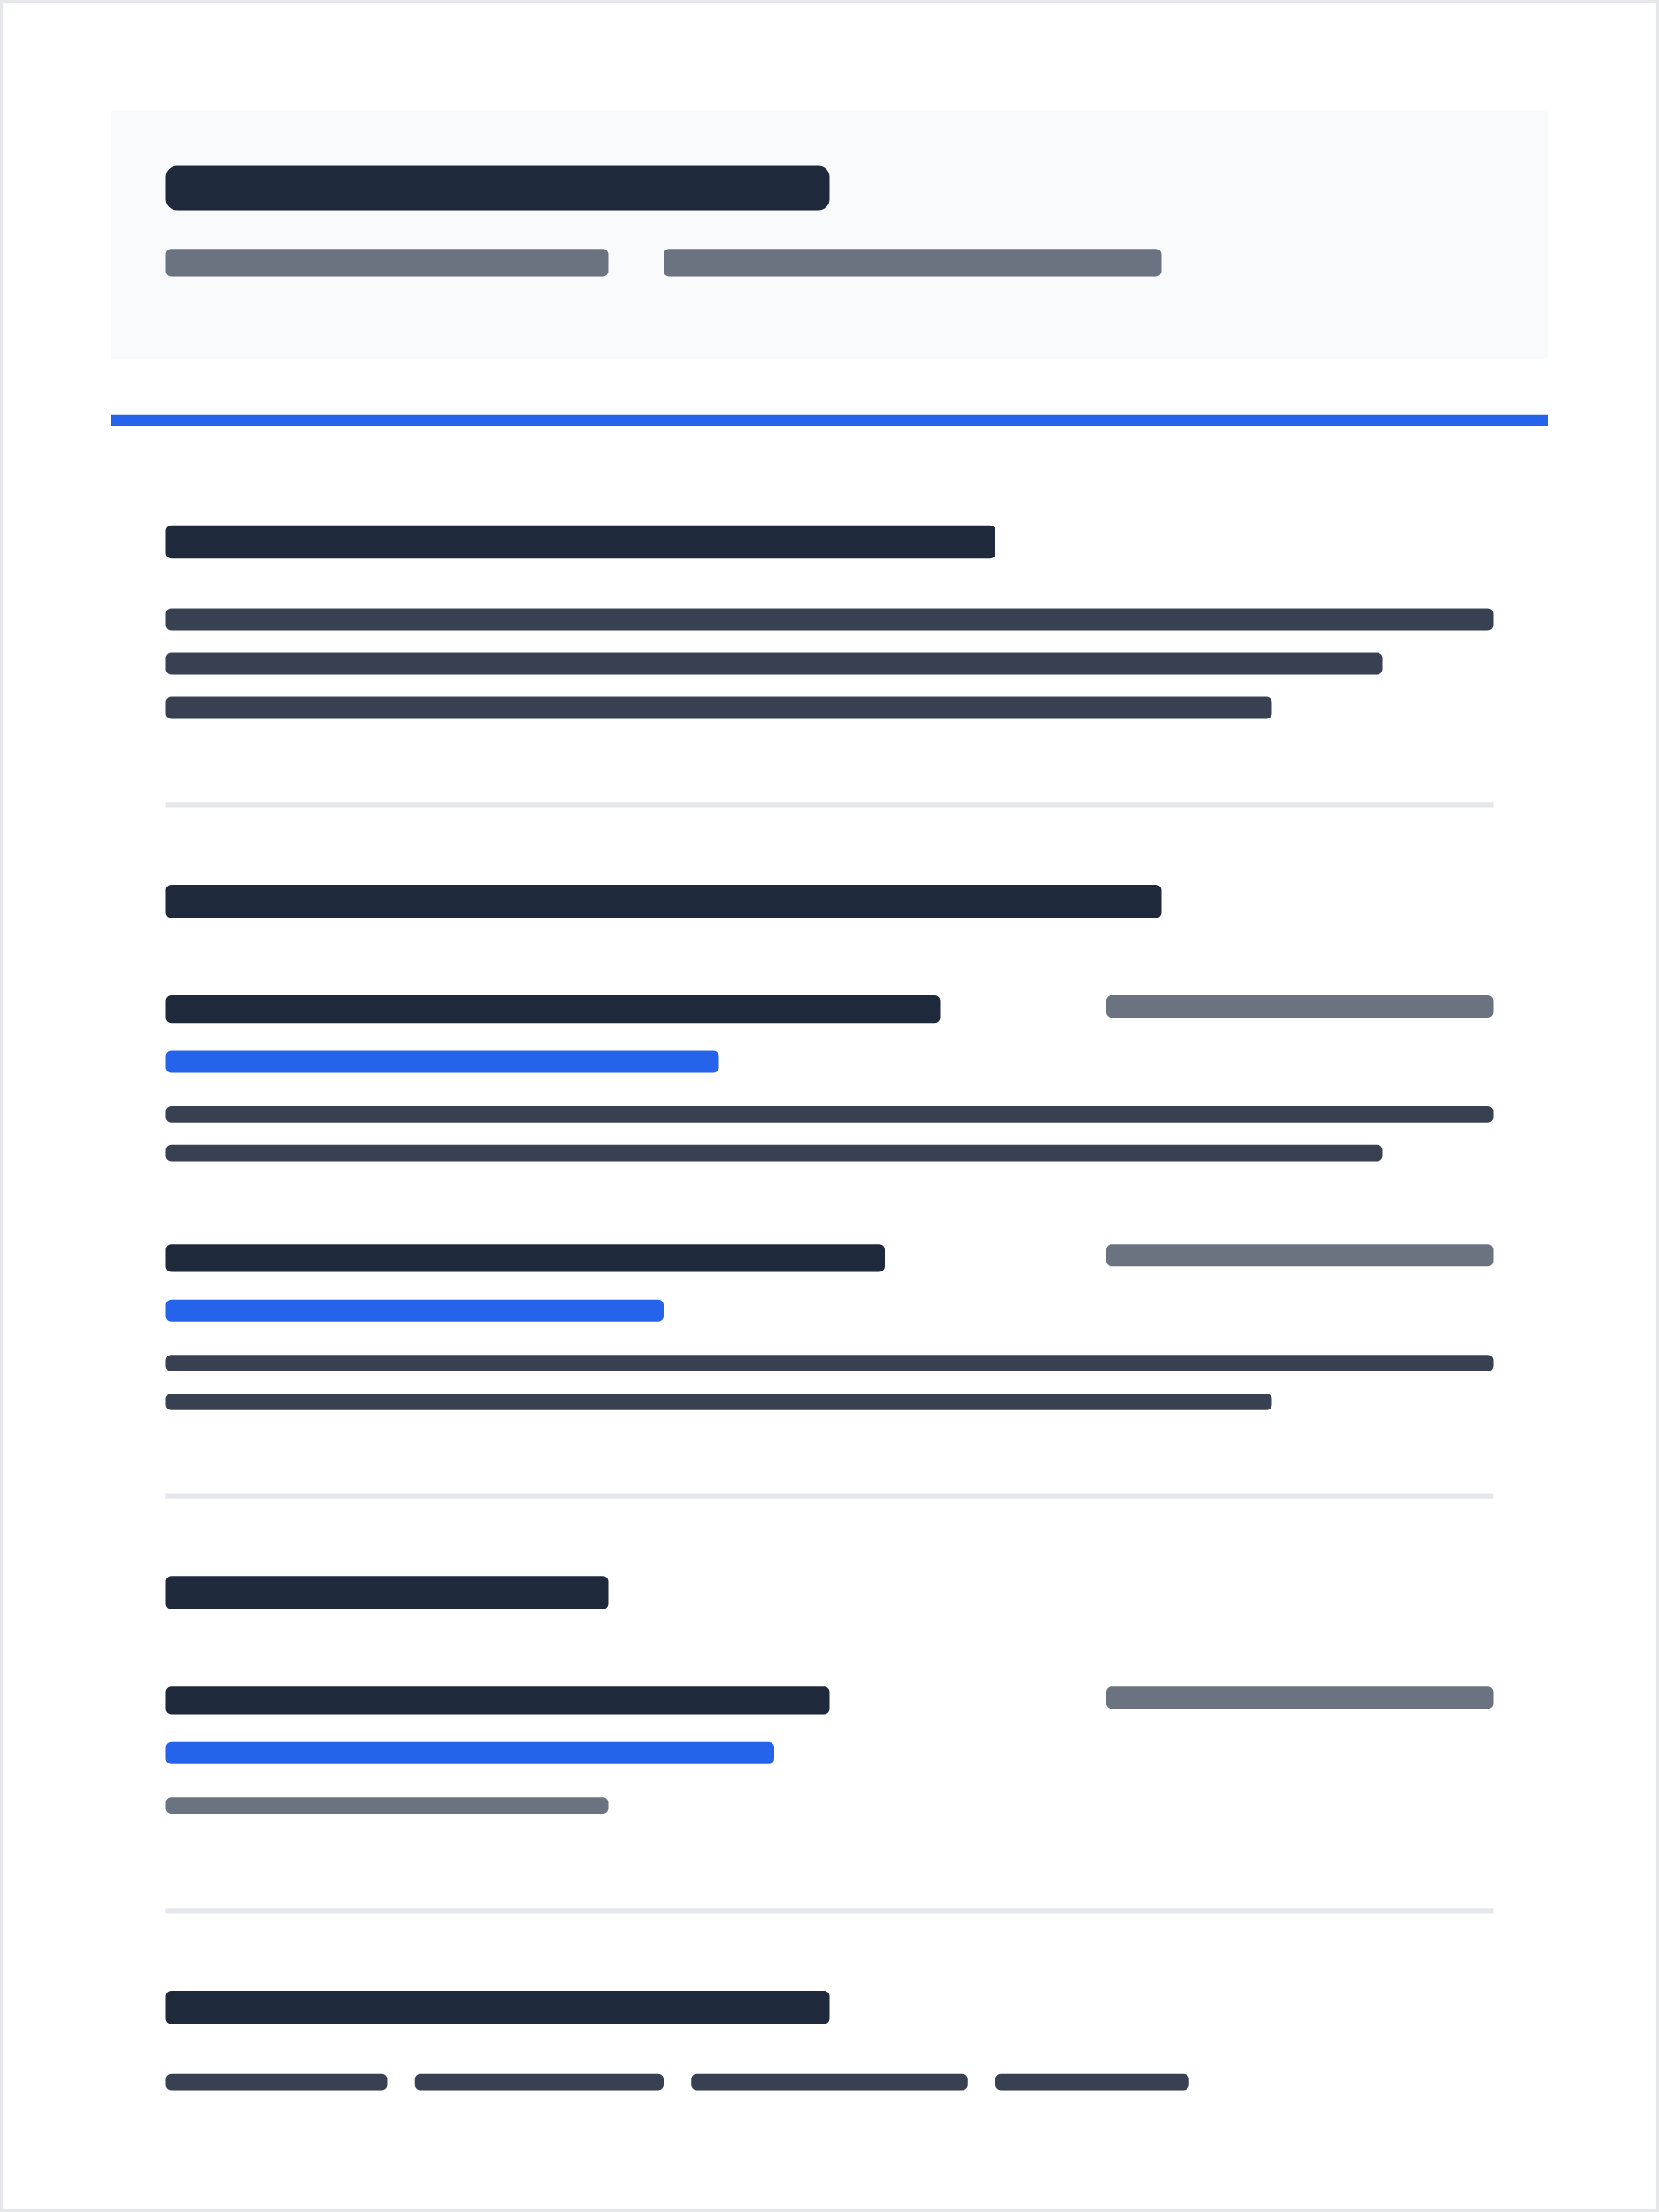
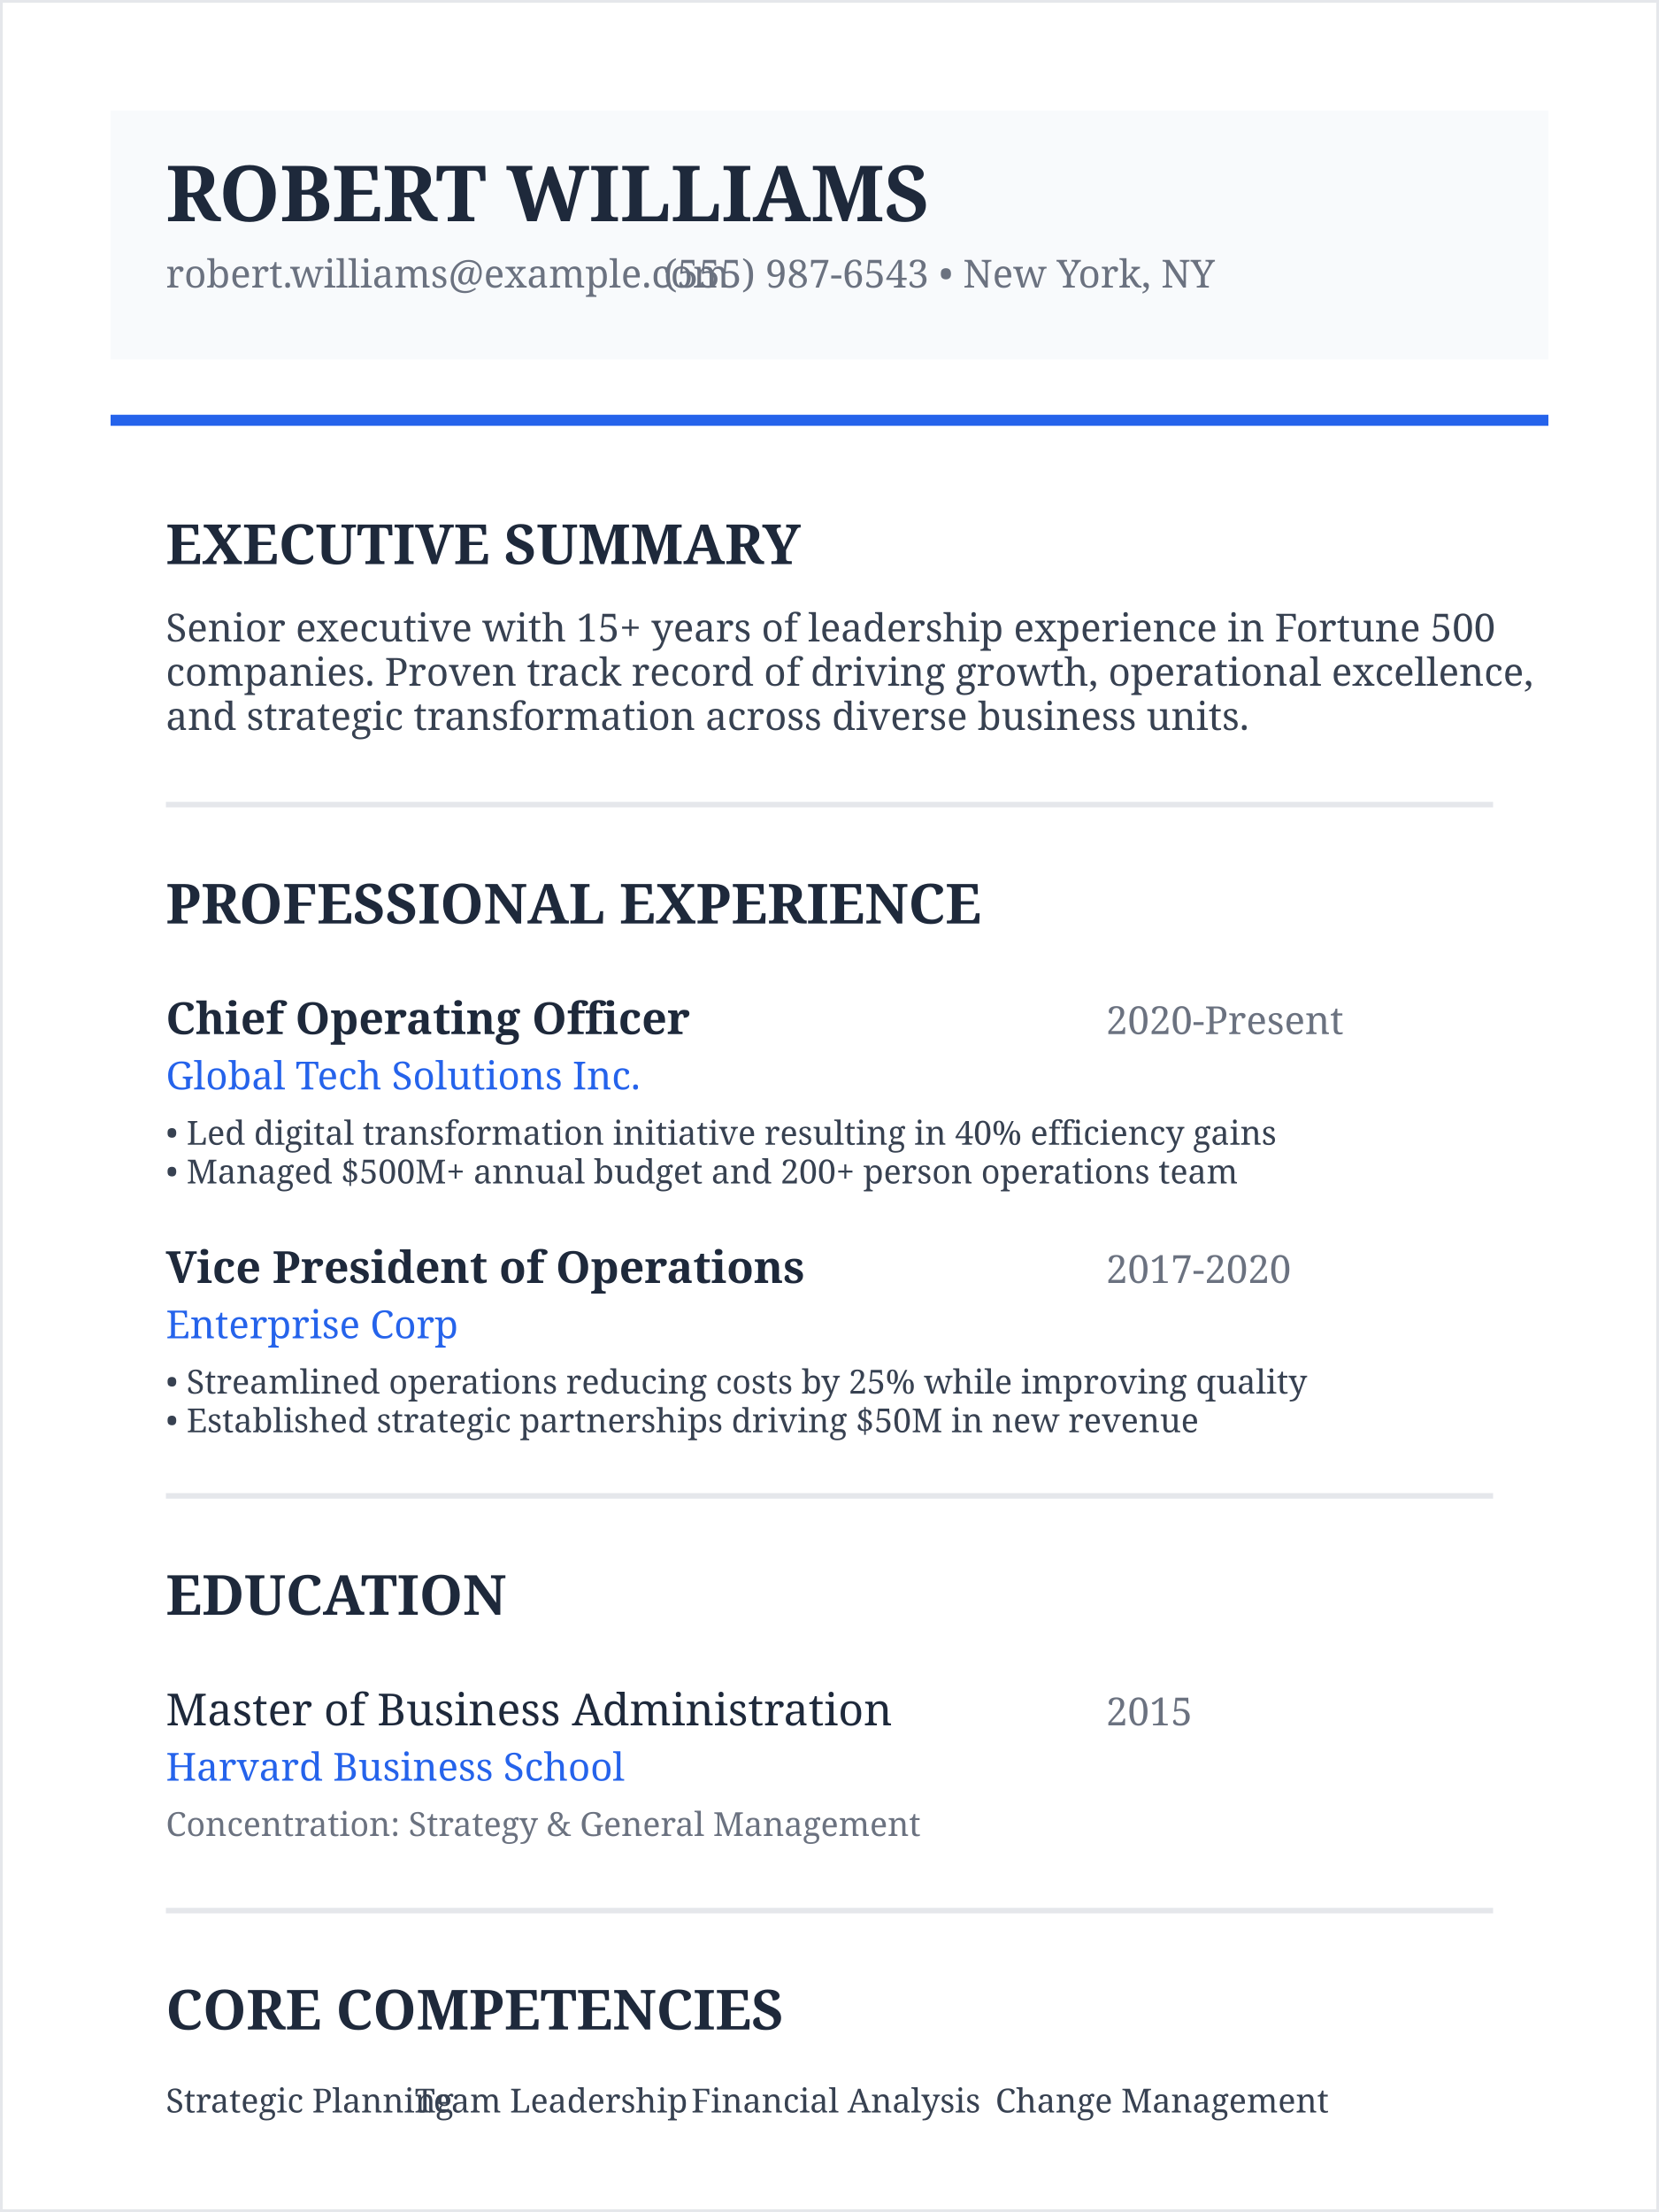
<svg xmlns="http://www.w3.org/2000/svg" width="300" height="400" viewBox="0 0 300 400">
  <rect width="300" height="400" fill="white" stroke="#e5e7eb" stroke-width="1" />
  <rect x="20" y="20" width="260" height="45" fill="#f8fafc" />
-   <rect x="30" y="30" width="120" height="8" fill="#1e293b" rx="2" />
-   <rect x="30" y="45" width="80" height="5" fill="#6b7280" rx="1" />
-   <rect x="120" y="45" width="90" height="5" fill="#6b7280" rx="1" />
+   <text x="30" y="40" fill="#1e293b" font-family="serif" font-size="14" font-weight="bold">ROBERT WILLIAMS</text>
+   <text x="30" y="52" fill="#6b7280" font-family="serif" font-size="7">robert.williams@example.com</text>
+   <text x="120" y="52" fill="#6b7280" font-family="serif" font-size="7">(555) 987-6543 • New York, NY</text>
  <rect x="20" y="75" width="260" height="2" fill="#2563eb" />
-   <rect x="30" y="95" width="150" height="6" fill="#1e293b" rx="1" />
-   <rect x="30" y="110" width="240" height="4" fill="#374151" rx="1" />
-   <rect x="30" y="118" width="220" height="4" fill="#374151" rx="1" />
-   <rect x="30" y="126" width="200" height="4" fill="#374151" rx="1" />
+   <text x="30" y="102" fill="#1e293b" font-family="serif" font-size="10" font-weight="bold">EXECUTIVE SUMMARY</text>
+   <text x="30" y="116" fill="#374151" font-family="serif" font-size="7">Senior executive with 15+ years of leadership experience in Fortune 500</text>
+   <text x="30" y="124" fill="#374151" font-family="serif" font-size="7">companies. Proven track record of driving growth, operational excellence,</text>
+   <text x="30" y="132" fill="#374151" font-family="serif" font-size="7">and strategic transformation across diverse business units.</text>
  <rect x="30" y="145" width="240" height="1" fill="#e5e7eb" />
-   <rect x="30" y="160" width="180" height="6" fill="#1e293b" rx="1" />
-   <rect x="30" y="180" width="140" height="5" fill="#1e293b" rx="1" />
-   <rect x="200" y="180" width="70" height="4" fill="#6b7280" rx="1" />
-   <rect x="30" y="190" width="100" height="4" fill="#2563eb" rx="1" />
-   <rect x="30" y="200" width="240" height="3" fill="#374151" rx="1" />
-   <rect x="30" y="207" width="220" height="3" fill="#374151" rx="1" />
-   <rect x="30" y="225" width="130" height="5" fill="#1e293b" rx="1" />
-   <rect x="200" y="225" width="70" height="4" fill="#6b7280" rx="1" />
-   <rect x="30" y="235" width="90" height="4" fill="#2563eb" rx="1" />
-   <rect x="30" y="245" width="240" height="3" fill="#374151" rx="1" />
-   <rect x="30" y="252" width="200" height="3" fill="#374151" rx="1" />
+   <text x="30" y="167" fill="#1e293b" font-family="serif" font-size="10" font-weight="bold">PROFESSIONAL EXPERIENCE</text>
+   <text x="30" y="187" fill="#1e293b" font-family="serif" font-size="8" font-weight="bold">Chief Operating Officer</text>
+   <text x="200" y="187" fill="#6b7280" font-family="serif" font-size="7">2020-Present</text>
+   <text x="30" y="197" fill="#2563eb" font-family="serif" font-size="7">Global Tech Solutions Inc.</text>
+   <text x="30" y="207" fill="#374151" font-family="serif" font-size="6">• Led digital transformation initiative resulting in 40% efficiency gains</text>
+   <text x="30" y="214" fill="#374151" font-family="serif" font-size="6">• Managed $500M+ annual budget and 200+ person operations team</text>
+   <text x="30" y="232" fill="#1e293b" font-family="serif" font-size="8" font-weight="bold">Vice President of Operations</text>
+   <text x="200" y="232" fill="#6b7280" font-family="serif" font-size="7">2017-2020</text>
+   <text x="30" y="242" fill="#2563eb" font-family="serif" font-size="7">Enterprise Corp</text>
+   <text x="30" y="252" fill="#374151" font-family="serif" font-size="6">• Streamlined operations reducing costs by 25% while improving quality</text>
+   <text x="30" y="259" fill="#374151" font-family="serif" font-size="6">• Established strategic partnerships driving $50M in new revenue</text>
  <rect x="30" y="270" width="240" height="1" fill="#e5e7eb" />
-   <rect x="30" y="285" width="80" height="6" fill="#1e293b" rx="1" />
-   <rect x="30" y="305" width="120" height="5" fill="#1e293b" rx="1" />
-   <rect x="200" y="305" width="70" height="4" fill="#6b7280" rx="1" />
-   <rect x="30" y="315" width="110" height="4" fill="#2563eb" rx="1" />
-   <rect x="30" y="325" width="80" height="3" fill="#6b7280" rx="1" />
+   <text x="30" y="292" fill="#1e293b" font-family="serif" font-size="10" font-weight="bold">EDUCATION</text>
+   <text x="30" y="312" fill="#1e293b" font-family="serif" font-size="8">Master of Business Administration</text>
+   <text x="200" y="312" fill="#6b7280" font-family="serif" font-size="7">2015</text>
+   <text x="30" y="322" fill="#2563eb" font-family="serif" font-size="7">Harvard Business School</text>
+   <text x="30" y="332" fill="#6b7280" font-family="serif" font-size="6">Concentration: Strategy &amp; General Management</text>
  <rect x="30" y="345" width="240" height="1" fill="#e5e7eb" />
-   <rect x="30" y="360" width="120" height="6" fill="#1e293b" rx="1" />
-   <rect x="30" y="375" width="40" height="3" fill="#374151" rx="1" />
-   <rect x="75" y="375" width="45" height="3" fill="#374151" rx="1" />
-   <rect x="125" y="375" width="50" height="3" fill="#374151" rx="1" />
-   <rect x="180" y="375" width="35" height="3" fill="#374151" rx="1" />
+   <text x="30" y="367" fill="#1e293b" font-family="serif" font-size="10" font-weight="bold">CORE COMPETENCIES</text>
+   <text x="30" y="382" fill="#374151" font-family="serif" font-size="6">Strategic Planning</text>
+   <text x="75" y="382" fill="#374151" font-family="serif" font-size="6">Team Leadership</text>
+   <text x="125" y="382" fill="#374151" font-family="serif" font-size="6">Financial Analysis</text>
+   <text x="180" y="382" fill="#374151" font-family="serif" font-size="6">Change Management</text>
</svg>
